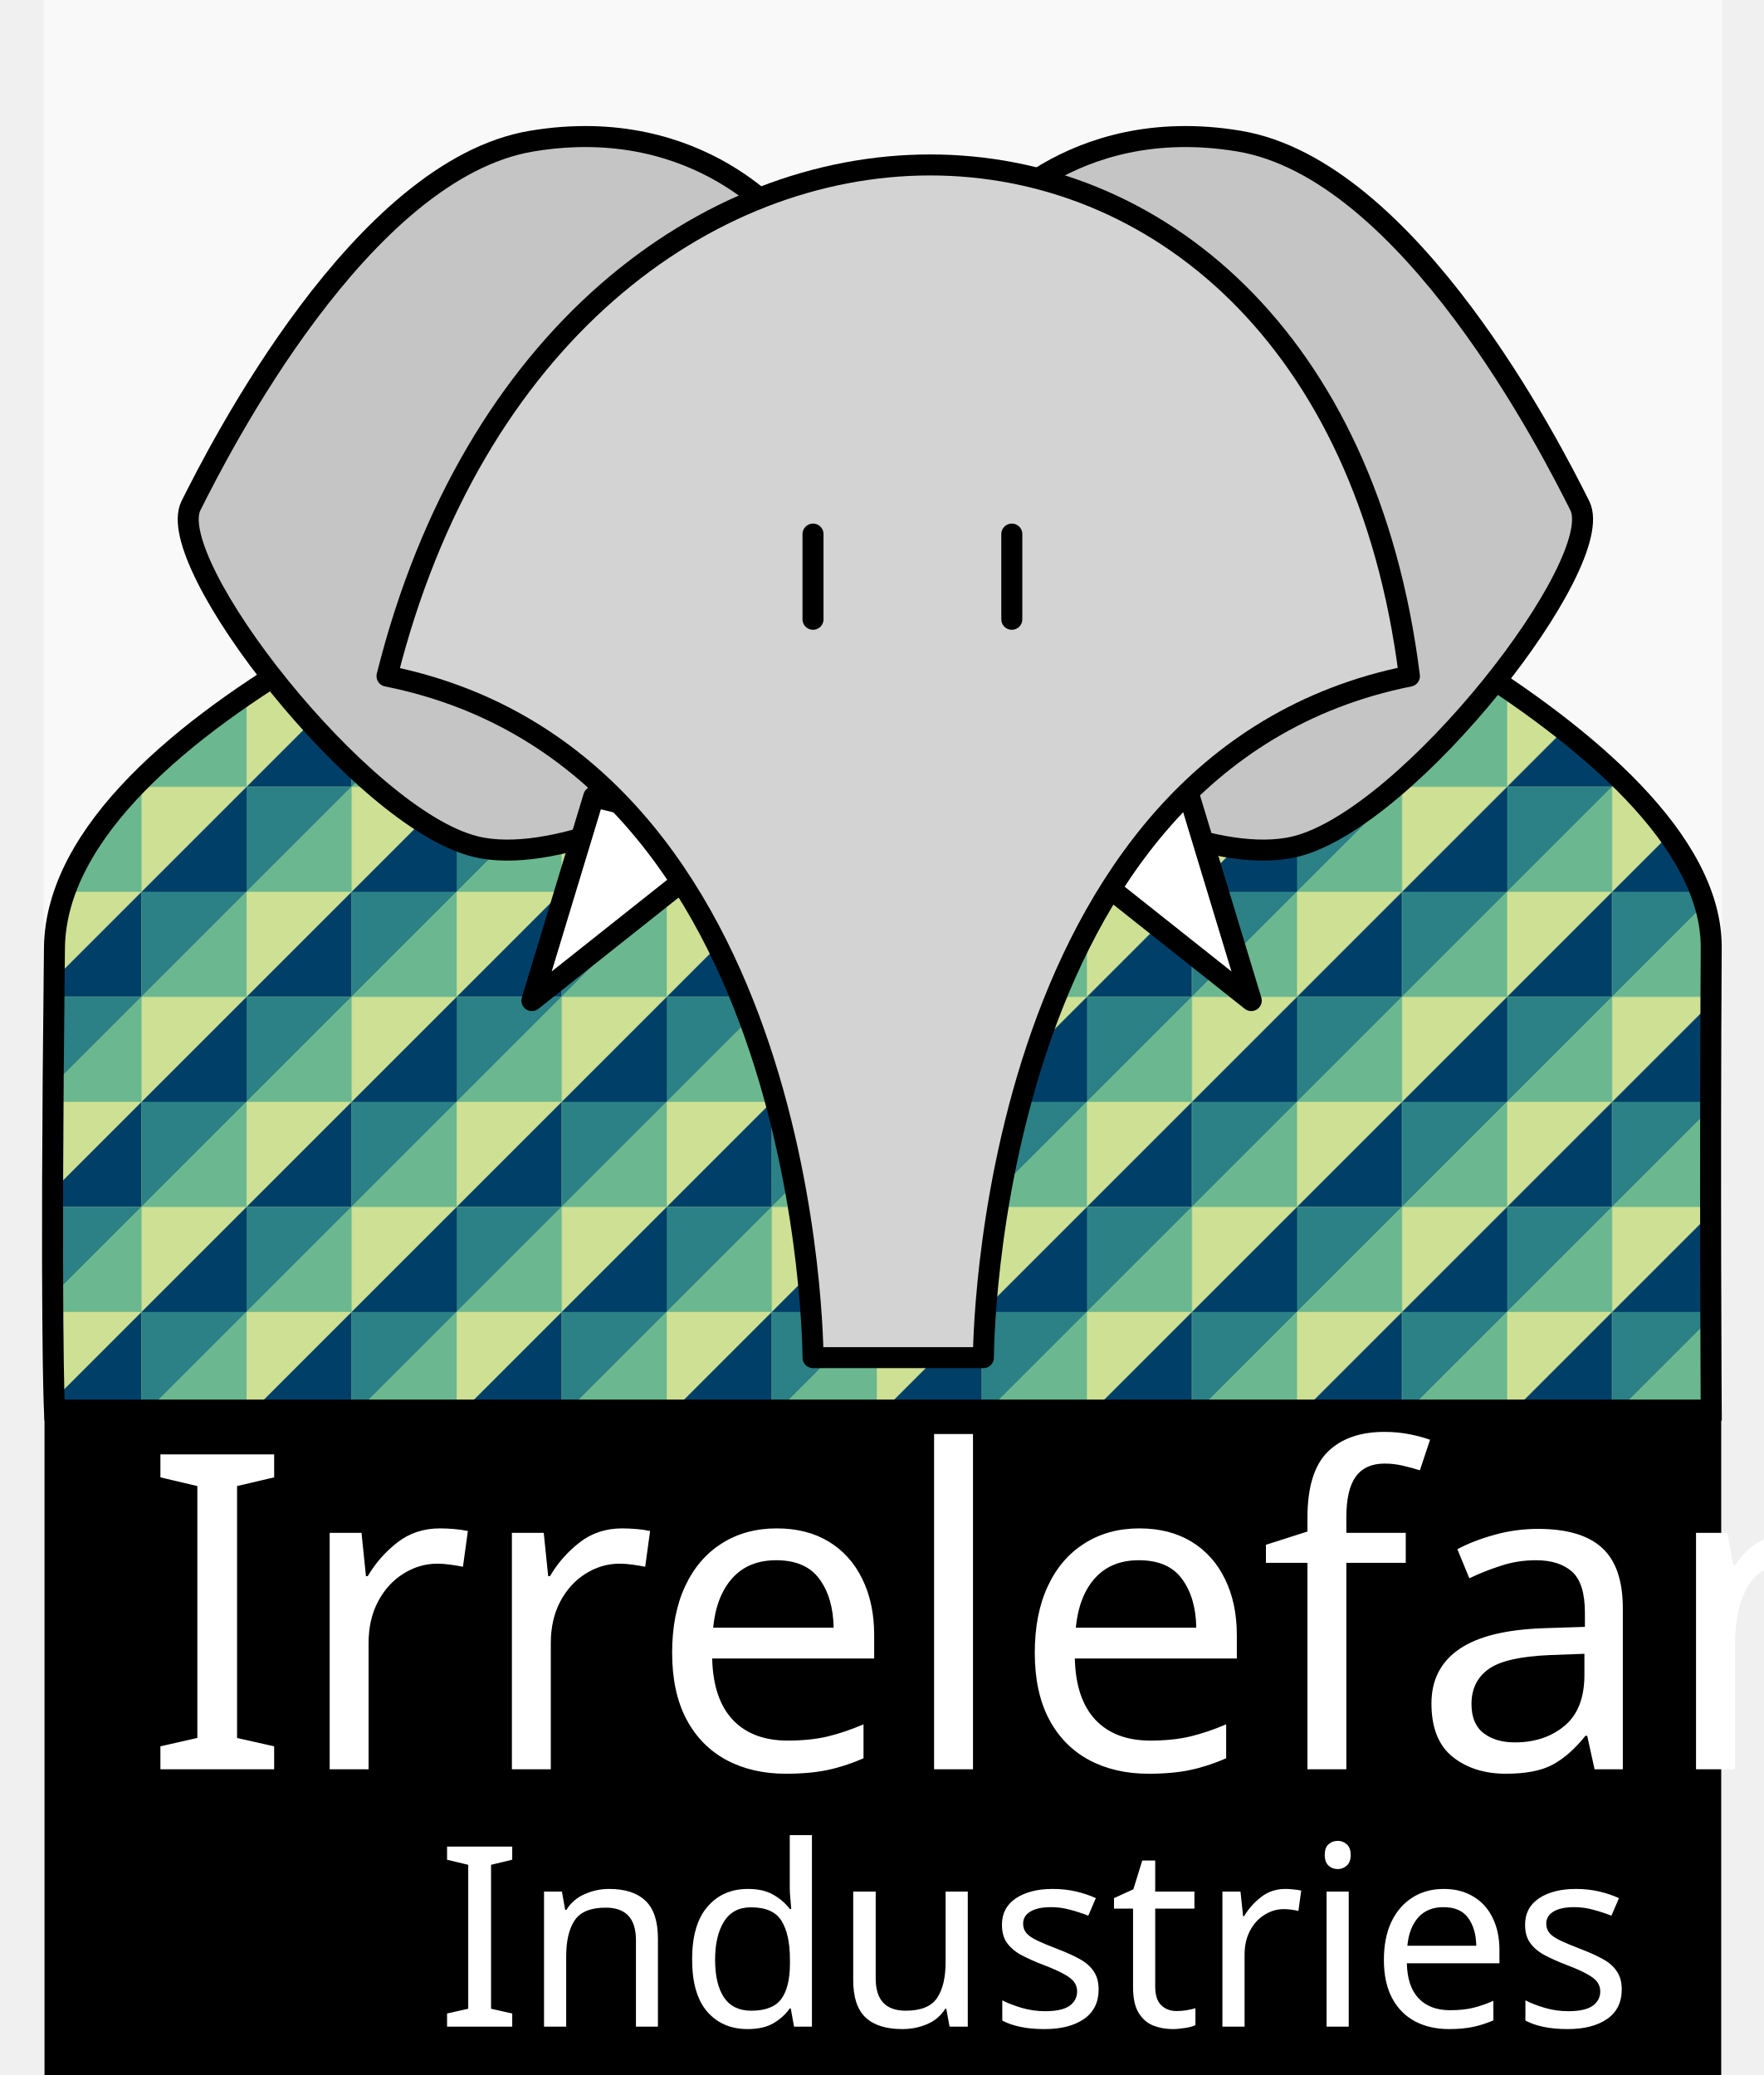
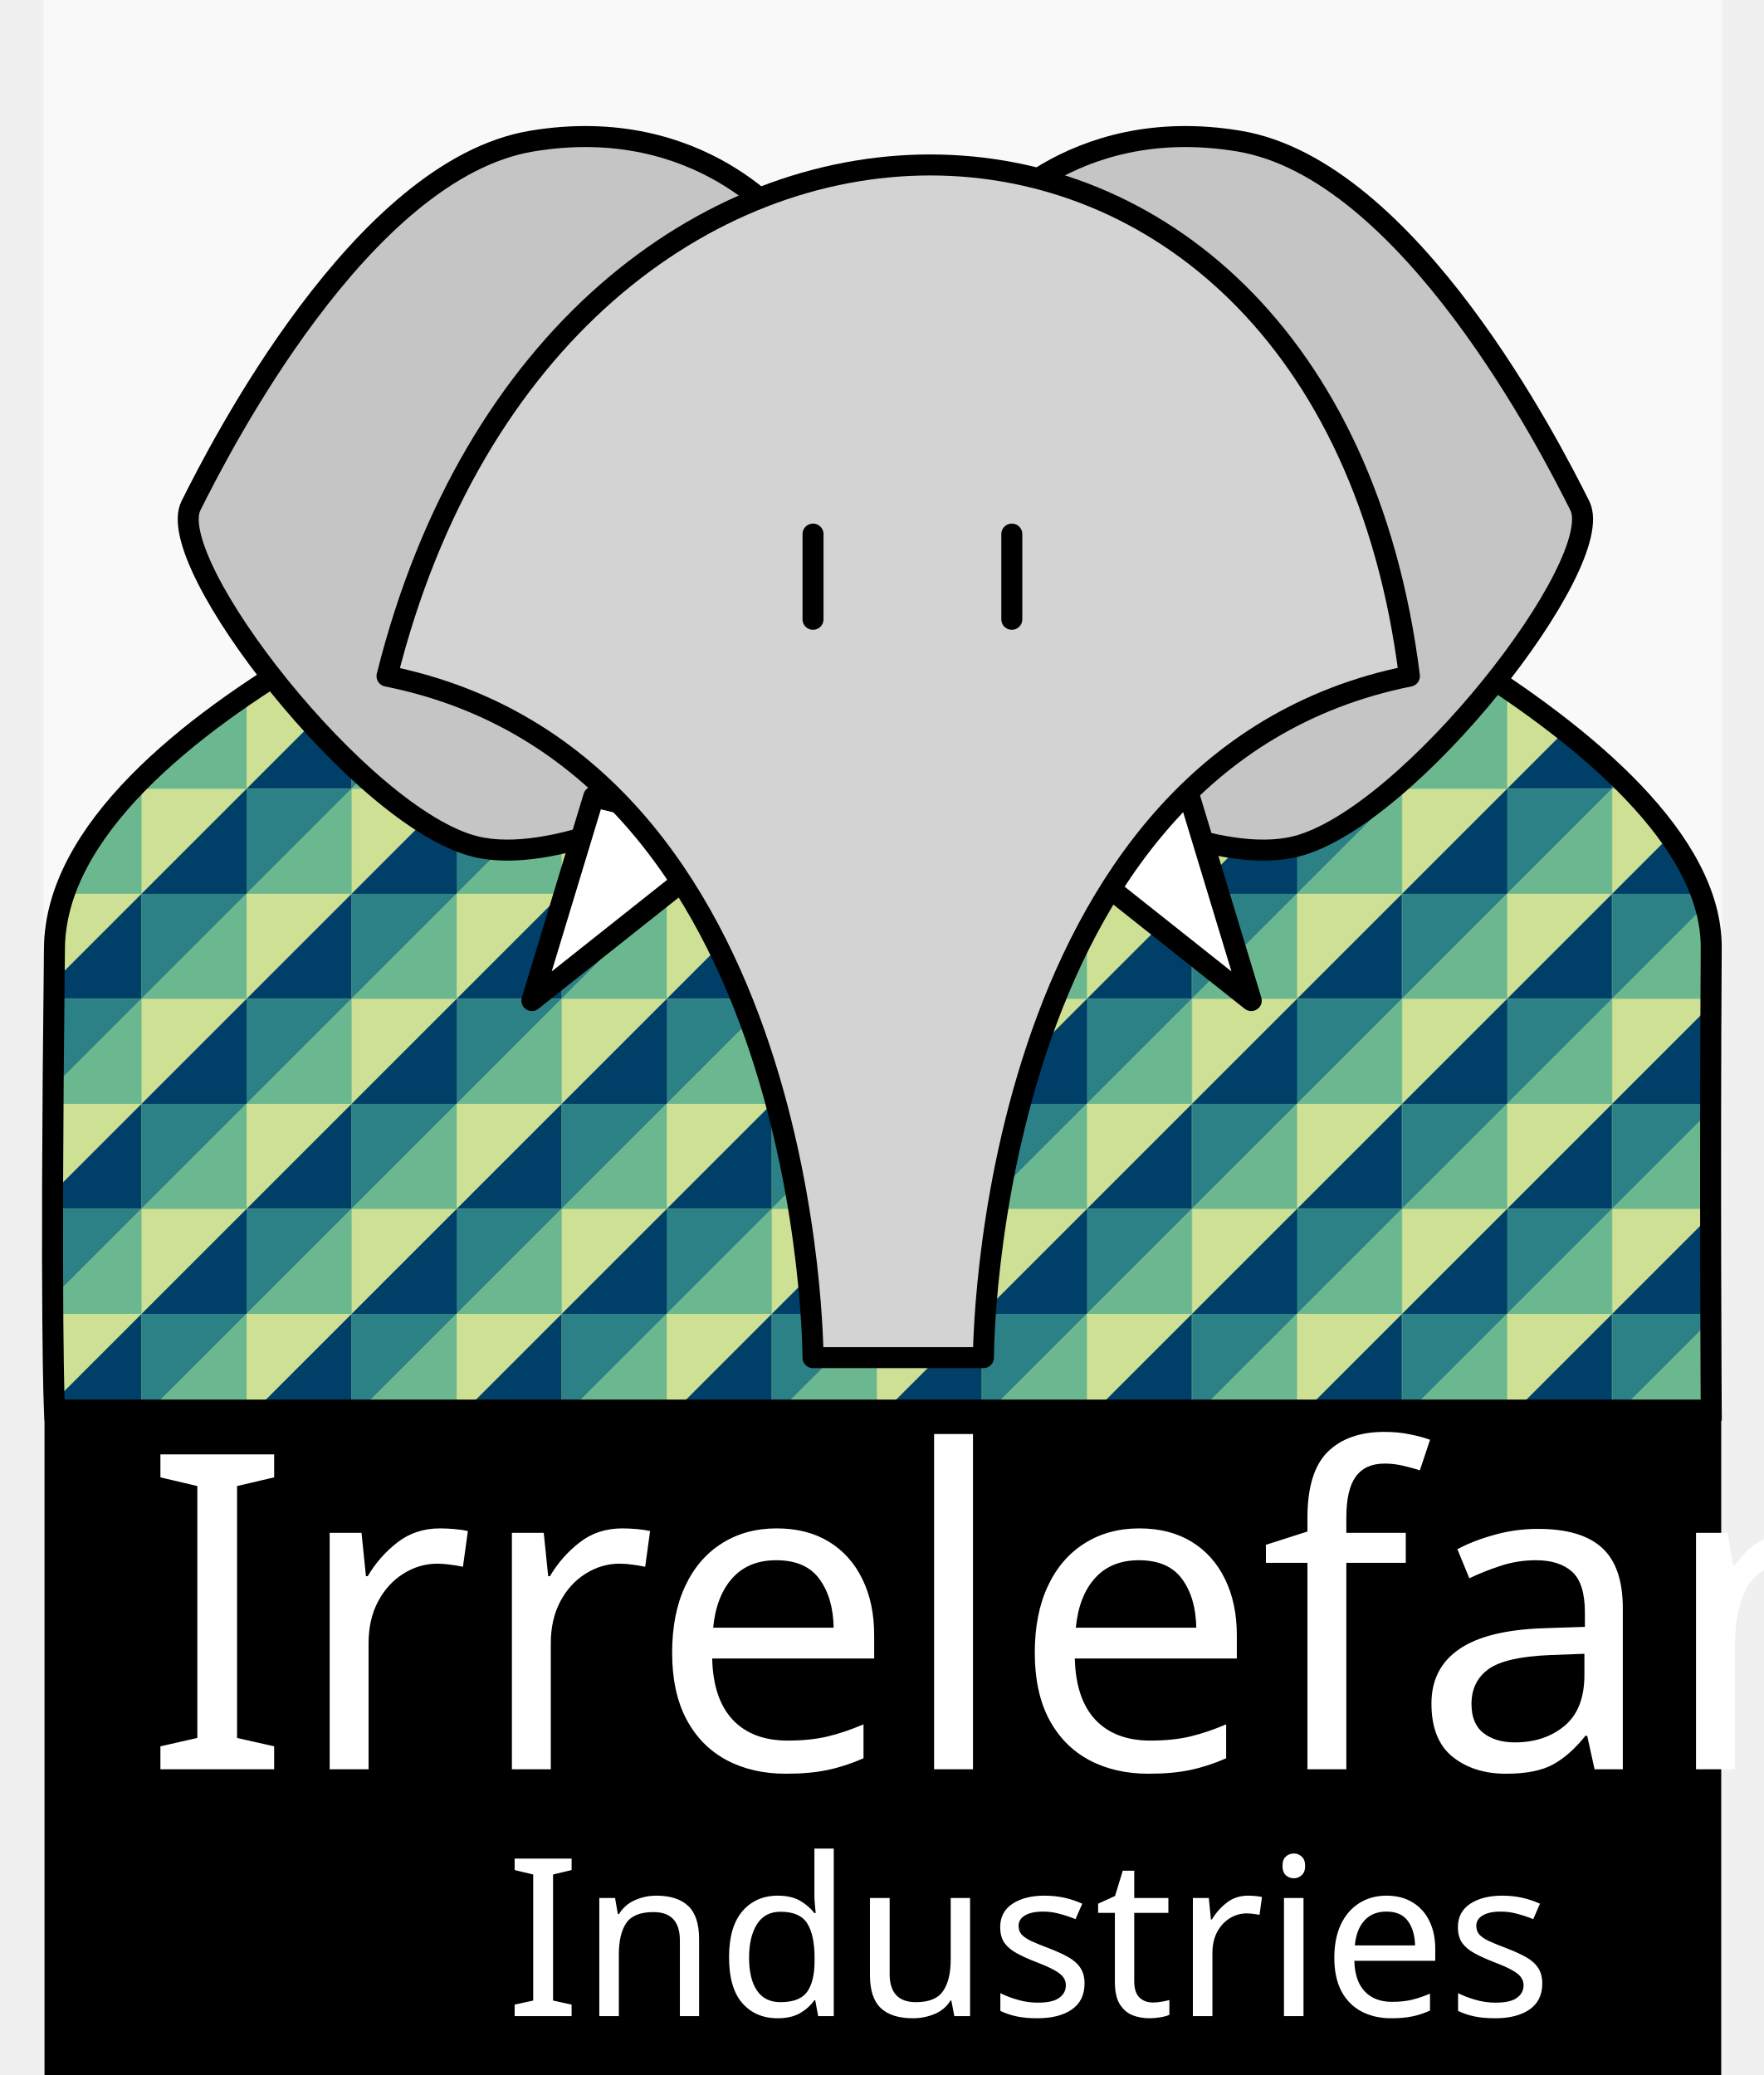
<svg xmlns="http://www.w3.org/2000/svg" version="1.1" x="0" y="0" width="167.907" height="197.565" viewBox="0, 0, 167.907, 197.565">
  <defs>
-     <pattern id="Pattern_1" patternUnits="userSpaceOnUse" x="123.046" y="170.694" width="40" height="40" patternTransform="matrix(0.5, 0, 0, 0.5, 0, 0)">
+     <pattern id="Pattern_1" patternUnits="userSpaceOnUse" x="123.046" y="170.326" width="40" height="40" patternTransform="matrix(0.5, 0, 0, 0.5, 0, 0)">
      <g transform="translate(-0, -0)">
        <path d="M0,0 L40,0 L40,40 L0,40 L0,0 z" fill="#CEE094" />
        <path d="M0,20 L20,20 L20,0 L0,20 z" fill="#004068" />
        <path d="M40,0 L20,0 L20,20 L40,0 z" fill="#2B8185" />
        <path d="M20,20 L40,20 L40,0 L20,20 z" fill="#6BB890" />
        <path d="M20,20 L0,20 L0,40 L20,20 z" fill="#2B8185" />
        <path d="M0,40 L20,40 L20,20 L0,40 z" fill="#6BB890" />
        <path d="M20,40 L40,40 L40,20 L20,40 z" fill="#004068" />
      </g>
    </pattern>
  </defs>
-   <g id="Layer_1" transform="translate(-118.046, -120.435)">
-     <path d="M122.283,254.694 L281.904,254.694 L281.904,318 L122.283,318 L122.283,254.694 z" fill="#000000" />
-     <path d="M122.187,120.435 L282,120.435 L282,254.694 L122.187,254.694 L122.187,120.435 z" fill="#FFFFFF" fill-opacity="0.604" />
+   <g id="Layer_1" transform="translate(-118.046, -120.066)">
+     <path d="M122.283,254.326 L281.904,254.326 L281.904,317.631 L122.283,317.631 L122.283,254.326 z" fill="#000000" />
+     <path d="M122.187,120.066 L282,120.066 L282,254.326 L122.187,254.326 L122.187,120.066 z" fill="#FFFFFF" fill-opacity="0.604" />
    <g>
-       <path d="M232.953,170.694 C232.953,170.694 281.078,190.299 280.953,210.694 C280.819,232.689 280.953,254.694 280.953,254.694 L123.229,254.694 C123.229,254.694 122.819,246.689 123.229,210.694 C123.482,188.457 172.953,170.694 172.953,170.694 L232.953,170.694 z" fill="url(#Pattern_1)" />
-       <path d="M232.953,170.694 C232.953,170.694 281.078,190.299 280.953,210.694 C280.819,232.689 280.953,254.694 280.953,254.694 L123.229,254.694 C123.229,254.694 122.819,246.689 123.229,210.694 C123.482,188.457 172.953,170.694 172.953,170.694 L232.953,170.694 z" fill-opacity="0" stroke="#000000" stroke-width="2" />
+       <path d="M232.953,170.326 C232.953,170.326 281.078,189.93 280.953,210.326 C280.819,232.32 280.953,254.326 280.953,254.326 L123.229,254.326 C123.229,254.326 122.819,246.32 123.229,210.326 C123.482,188.088 172.953,170.326 172.953,170.326 L232.953,170.326 z" fill="url(#Pattern_1)" />
+       <path d="M232.953,170.326 C232.953,170.326 281.078,189.93 280.953,210.326 C280.819,232.32 280.953,254.326 280.953,254.326 L123.229,254.326 C123.229,254.326 122.819,246.32 123.229,210.326 C123.482,188.088 172.953,170.326 172.953,170.326 L232.953,170.326 z" fill-opacity="0" stroke="#000000" stroke-width="2" />
    </g>
    <g>
-       <path d="M202.896,234.76 C199.582,234.76 196.896,232.189 196.896,229.018 C196.896,225.847 199.582,223.276 202.896,223.276 C206.209,223.276 208.896,225.847 208.896,229.018 C208.896,232.189 206.209,234.76 202.896,234.76 z" fill="#FFFFFF" />
-       <path d="M201.396,227.26 L205.396,231.648" fill-opacity="0" stroke="#000000" stroke-width="1" />
-       <path d="M205.396,227.26 L201.396,231.648" fill-opacity="0" stroke="#000000" stroke-width="1" />
+       <path d="M202.896,234.391 C199.582,234.391 196.896,231.821 196.896,228.649 C196.896,225.478 199.582,222.907 202.896,222.907 C206.209,222.907 208.896,225.478 208.896,228.649 C208.896,231.821 206.209,234.391 202.896,234.391 z" fill="#FFFFFF" />
+       <path d="M201.396,226.891 L205.396,231.28" fill-opacity="0" stroke="#000000" stroke-width="1" />
+       <path d="M205.396,226.891 L201.396,231.28" fill-opacity="0" stroke="#000000" stroke-width="1" />
    </g>
    <g>
      <g>
-         <path d="M193.001,141.981 C193.001,141.981 182.186,196.73 182.186,196.73 C182.186,196.73 170.68,202.882 163.261,201.027 C152.446,198.324 133.521,173.991 136.225,168.584 C138.928,163.176 152.446,136.574 168.668,133.87 C184.89,131.167 193.001,141.981 193.001,141.981 z" fill="#C5C5C5" />
-         <path d="M193.001,141.981 C193.001,141.981 182.186,196.73 182.186,196.73 C182.186,196.73 170.68,202.882 163.261,201.027 C152.446,198.324 133.521,173.991 136.225,168.584 C138.928,163.176 152.446,136.574 168.668,133.87 C184.89,131.167 193.001,141.981 193.001,141.981 z" fill-opacity="0" stroke="#000000" stroke-width="2" />
+         <path d="M193.001,141.612 C193.001,141.612 182.186,196.361 182.186,196.361 C182.186,196.361 170.68,202.513 163.261,200.659 C152.446,197.955 133.521,173.622 136.225,168.215 C138.928,162.808 152.446,136.205 168.668,133.501 C184.89,130.798 193.001,141.612 193.001,141.612 z" fill="#C5C5C5" />
+         <path d="M193.001,141.612 C193.001,141.612 182.186,196.361 182.186,196.361 C182.186,196.361 170.68,202.513 163.261,200.659 C152.446,197.955 133.521,173.622 136.225,168.215 C138.928,162.808 152.446,136.205 168.668,133.501 C184.89,130.798 193.001,141.612 193.001,141.612 z" fill-opacity="0" stroke="#000000" stroke-width="2" />
      </g>
      <g>
-         <path d="M211.665,141.981 C211.665,141.981 222.48,196.73 222.48,196.73 C222.48,196.73 233.987,202.882 241.406,201.027 C252.22,198.324 271.146,173.991 268.442,168.584 C265.739,163.176 252.22,136.574 235.998,133.87 C219.776,131.167 211.665,141.981 211.665,141.981 z" fill="#C5C5C5" />
-         <path d="M211.665,141.981 C211.665,141.981 222.48,196.73 222.48,196.73 C222.48,196.73 233.987,202.882 241.406,201.027 C252.22,198.324 271.146,173.991 268.442,168.584 C265.739,163.176 252.22,136.574 235.998,133.87 C219.776,131.167 211.665,141.981 211.665,141.981 z" fill-opacity="0" stroke="#000000" stroke-width="2" />
+         <path d="M211.665,141.612 C211.665,141.612 222.48,196.361 222.48,196.361 C222.48,196.361 233.987,202.513 241.406,200.659 C252.22,197.955 271.146,173.622 268.442,168.215 C265.739,162.808 252.22,136.205 235.998,133.501 C219.776,130.798 211.665,141.612 211.665,141.612 z" fill="#C5C5C5" />
+         <path d="M211.665,141.612 C211.665,141.612 222.48,196.361 222.48,196.361 C222.48,196.361 233.987,202.513 241.406,200.659 C252.22,197.955 271.146,173.622 268.442,168.215 C265.739,162.808 252.22,136.205 235.998,133.501 C219.776,130.798 211.665,141.612 211.665,141.612 z" fill-opacity="0" stroke="#000000" stroke-width="2" />
      </g>
      <g>
-         <path d="M217.073,199.757 C217.073,199.757 237.164,215.701 237.164,215.701 C237.164,215.701 231.28,196.296 231.28,196.296 C231.28,196.296 217.073,199.757 217.073,199.757 z" fill="#FFFFFF" />
-         <path d="M217.073,199.757 C217.073,199.757 237.164,215.701 237.164,215.701 C237.164,215.701 231.28,196.296 231.28,196.296 C231.28,196.296 217.073,199.757 217.073,199.757 z" fill-opacity="0" stroke="#000000" stroke-width="2" stroke-linecap="round" stroke-linejoin="round" />
+         <path d="M217.073,199.388 C217.073,199.388 237.164,215.332 237.164,215.332 C237.164,215.332 231.28,195.927 231.28,195.927 C231.28,195.927 217.073,199.388 217.073,199.388 z" fill="#FFFFFF" />
+         <path d="M217.073,199.388 C217.073,199.388 237.164,215.332 237.164,215.332 C237.164,215.332 231.28,195.927 231.28,195.927 C231.28,195.927 217.073,199.388 217.073,199.388 z" fill-opacity="0" stroke="#000000" stroke-width="2" stroke-linecap="round" stroke-linejoin="round" />
      </g>
      <g>
-         <path d="M188.773,199.757 C188.773,199.757 168.681,215.701 168.681,215.701 C168.681,215.701 174.566,196.296 174.566,196.296 C174.566,196.296 188.773,199.757 188.773,199.757 z" fill="#FFFFFF" />
-         <path d="M188.773,199.757 C188.773,199.757 168.681,215.701 168.681,215.701 C168.681,215.701 174.566,196.296 174.566,196.296 C174.566,196.296 188.773,199.757 188.773,199.757 z" fill-opacity="0" stroke="#000000" stroke-width="2" stroke-linecap="round" stroke-linejoin="round" />
+         <path d="M188.773,199.388 C188.773,199.388 168.681,215.332 168.681,215.332 C168.681,215.332 174.566,195.927 174.566,195.927 C174.566,195.927 188.773,199.388 188.773,199.388 z" fill="#FFFFFF" />
+         <path d="M188.773,199.388 C188.773,199.388 168.681,215.332 168.681,215.332 C168.681,215.332 174.566,195.927 174.566,195.927 C174.566,195.927 188.773,199.388 188.773,199.388 z" fill-opacity="0" stroke="#000000" stroke-width="2" stroke-linecap="round" stroke-linejoin="round" />
      </g>
      <g>
-         <path d="M154.889,184.809 C171.111,119.917 244.109,119.917 252.22,184.809 C211.665,192.92 211.665,249.697 211.665,249.697 C211.665,249.697 195.444,249.697 195.444,249.697 C195.444,249.697 195.444,192.92 154.889,184.809 z" fill="#D3D3D3" />
-         <path d="M154.889,184.809 C171.111,119.917 244.109,119.917 252.22,184.809 C211.665,192.92 211.665,249.697 211.665,249.697 C211.665,249.697 195.444,249.697 195.444,249.697 C195.444,249.697 195.444,192.92 154.889,184.809 z" fill-opacity="0" stroke="#000000" stroke-width="2" stroke-linecap="round" stroke-linejoin="round" />
+         <path d="M154.889,184.441 C171.111,119.548 244.109,119.548 252.22,184.441 C211.665,192.552 211.665,249.328 211.665,249.328 C211.665,249.328 195.444,249.328 195.444,249.328 C195.444,249.328 195.444,192.552 154.889,184.441 z" fill="#D3D3D3" />
+         <path d="M154.889,184.441 C171.111,119.548 244.109,119.548 252.22,184.441 C211.665,192.552 211.665,249.328 211.665,249.328 C211.665,249.328 195.444,249.328 195.444,249.328 C195.444,249.328 195.444,192.552 154.889,184.441 z" fill-opacity="0" stroke="#000000" stroke-width="2" stroke-linecap="round" stroke-linejoin="round" />
      </g>
      <g>
-         <path d="M195.444,171.287 L195.444,171.287 L195.444,179.398 L195.444,179.398 L195.444,171.287 z" fill="#FFFFFF" />
-         <path d="M195.444,171.287 L195.444,171.287 L195.444,179.398 L195.444,179.398 L195.444,171.287 z" fill-opacity="0" stroke="#000000" stroke-width="2" stroke-linecap="round" stroke-linejoin="round" />
+         <path d="M195.444,170.919 L195.444,170.919 L195.444,179.03 L195.444,179.03 L195.444,170.919 z" fill="#FFFFFF" />
+         <path d="M195.444,170.919 L195.444,170.919 L195.444,179.03 L195.444,179.03 L195.444,170.919 z" fill-opacity="0" stroke="#000000" stroke-width="2" stroke-linecap="round" stroke-linejoin="round" />
      </g>
      <g>
-         <path d="M214.369,171.287 L214.369,171.287 L214.369,179.398 L214.369,179.398 L214.369,171.287 z" fill="#FFFFFF" />
-         <path d="M214.369,171.287 L214.369,171.287 L214.369,179.398 L214.369,179.398 L214.369,171.287 z" fill-opacity="0" stroke="#000000" stroke-width="2" stroke-linecap="round" stroke-linejoin="round" />
+         <path d="M214.369,170.919 L214.369,170.919 L214.369,179.03 L214.369,179.03 L214.369,170.919 z" fill="#FFFFFF" />
+         <path d="M214.369,170.919 L214.369,170.919 L214.369,179.03 L214.369,179.03 L214.369,170.919 z" fill-opacity="0" stroke="#000000" stroke-width="2" stroke-linecap="round" stroke-linejoin="round" />
      </g>
    </g>
-     <text transform="matrix(1, 0, 0, 1, 201.833, 281.644)">
+     <text transform="matrix(1, 0, 0, 1, 201.833, 281.275)">
      <tspan x="-70.203" y="7.249" font-family="PTSans-NarrowBold" font-size="42" fill="#FFFFFF">Irrelefant </tspan>
-       <tspan x="-42.18" y="31.749" font-family="PTSans-NarrowBold" font-size="24" fill="#FFFFFF">Industries</tspan>
+       <tspan x="-35.637" y="30.749" font-family="PTSans-Narrow" font-size="21" fill="#FFFFFF">Industries</tspan>
    </text>
  </g>
</svg>
